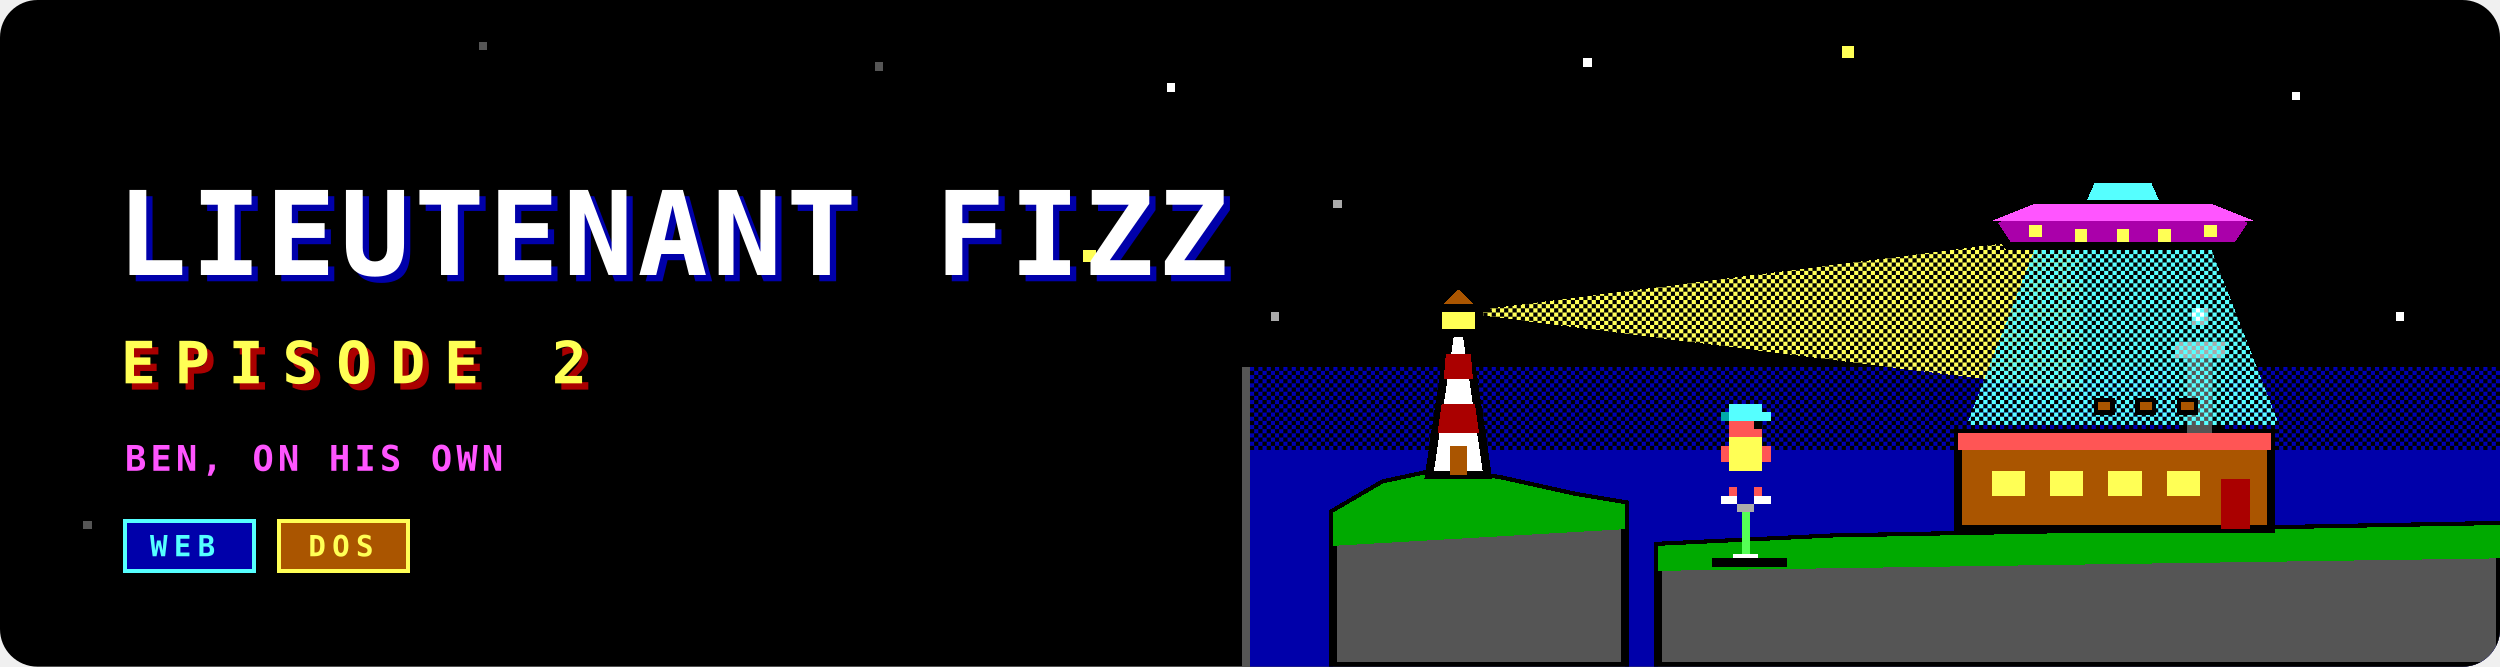
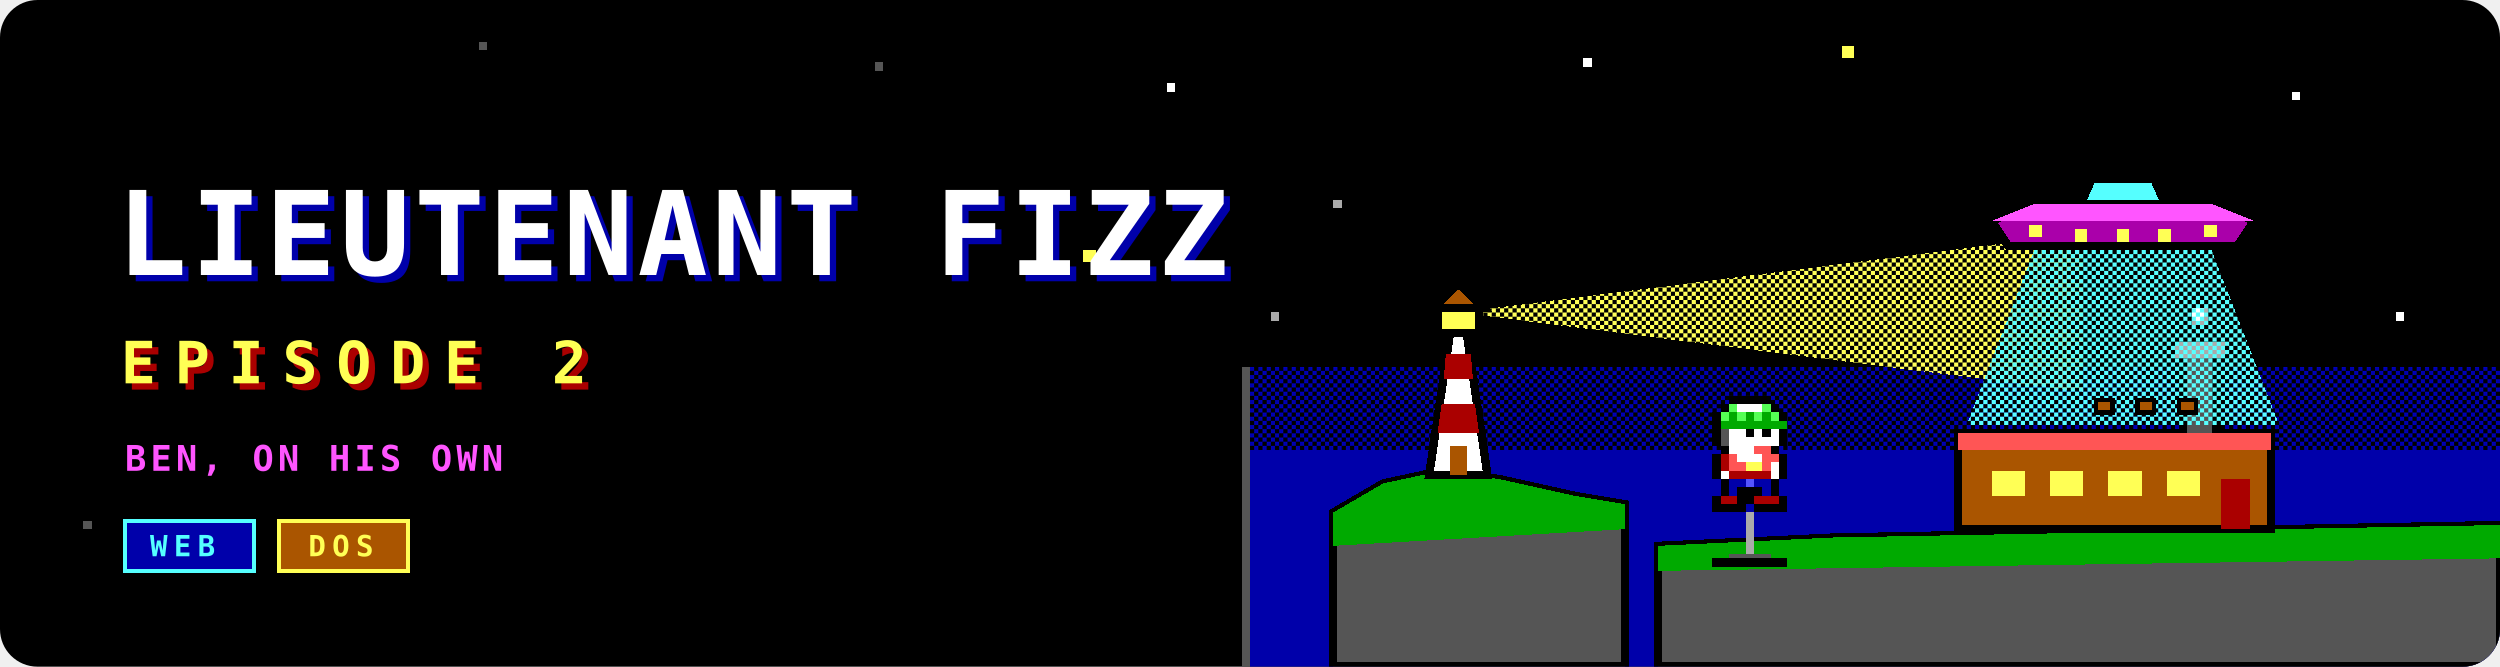
<svg xmlns="http://www.w3.org/2000/svg" width="1200" height="320" viewBox="0 0 1200 320" role="img" aria-labelledby="hero-title hero-desc">
  <style>
    @media (prefers-reduced-motion: reduce) {
      .motion { display: none; }
    }
    text { paint-order: stroke; }
  </style>
  <defs>
    <pattern id="dither-yellow" width="4" height="4" patternUnits="userSpaceOnUse">
      <rect x="0" y="0" width="2" height="2" fill="#ffff55" />
      <rect x="2" y="2" width="2" height="2" fill="#ffff55" />
    </pattern>
    <pattern id="dither-cyan" width="4" height="4" patternUnits="userSpaceOnUse">
      <rect x="0" y="0" width="2" height="2" fill="#55ffff" />
      <rect x="2" y="2" width="2" height="2" fill="#55ffff" />
    </pattern>
    <pattern id="dither-blue" width="4" height="4" patternUnits="userSpaceOnUse">
      <rect x="0" y="0" width="2" height="2" fill="#0000aa" />
      <rect x="2" y="2" width="2" height="2" fill="#0000aa" />
    </pattern>
    <clipPath id="frame">
      <rect width="1200" height="320" rx="18" />
    </clipPath>
  </defs>
  <rect width="1200" height="320" rx="18" fill="#000000" />
  <g clip-path="url(#frame)" shape-rendering="crispEdges">
    <rect x="600" y="176" width="600" height="16" fill="url(#dither-blue)" />
    <rect x="600" y="192" width="600" height="24" fill="url(#dither-blue)" />
    <rect x="600" y="216" width="600" height="24" fill="#0000aa" />
    <rect x="596" y="176" width="4" height="144" fill="#555555" />
    <g>
      <rect x="560" y="40" width="4" height="4" fill="#ffffff" />
      <rect x="640" y="96" width="4" height="4" fill="#aaaaaa" />
      <rect x="760" y="28" width="4" height="4" fill="#ffffff" />
      <rect x="1060" y="104" width="4" height="4" fill="#aaaaaa" />
      <rect x="1150" y="150" width="4" height="4" fill="#ffffff" />
      <rect x="420" y="30" width="4" height="4" fill="#555555" />
      <rect x="40" y="250" width="4" height="4" fill="#555555" />
      <rect x="610" y="150" width="4" height="4" fill="#aaaaaa" />
      <rect x="1100" y="44" width="4" height="4" fill="#ffffff" />
      <rect x="230" y="20" width="4" height="4" fill="#555555" />
    </g>
    <g class="motion" fill="#ffff55">
      <rect x="884" y="22" width="6" height="6">
        <animate attributeName="opacity" values="1;0.2;1" dur="2.6s" repeatCount="indefinite" />
      </rect>
      <rect x="520" y="120" width="6" height="6">
        <animate attributeName="opacity" values="0.8;0.2;0.8" dur="4.1s" repeatCount="indefinite" />
      </rect>
    </g>
    <rect x="600" y="240" width="600" height="80" fill="#0000aa" />
    <g class="motion" fill="#5555ff">
      <rect x="650" y="262" width="28" height="4">
        <animate attributeName="x" values="650;664;650" dur="2.6s" repeatCount="indefinite" />
      </rect>
      <rect x="720" y="290" width="36" height="4">
        <animate attributeName="x" values="720;706;720" dur="3s" repeatCount="indefinite" />
      </rect>
      <rect x="1120" y="270" width="32" height="4">
        <animate attributeName="x" values="1120;1134;1120" dur="2.2s" repeatCount="indefinite" />
      </rect>
    </g>
    <g class="motion">
      <g>
        <path d="M700,150 L1000,112 L1000,188 Z" fill="url(#dither-yellow)" />
        <animateTransform attributeName="transform" type="rotate" values="-14 700 150;14 700 150;-14 700 150" dur="6s" calcMode="spline" keyTimes="0;0.5;1" keySplines="0.45 0 0.55 1;0.45 0 0.55 1" repeatCount="indefinite" />
      </g>
    </g>
    <path d="M640,320 L640,246 L664,232 L692,226 L720,230 L756,238 L780,242 L780,320 Z" fill="#555555" stroke="#000000" stroke-width="4" />
    <path d="M640,246 L664,232 L692,226 L720,230 L756,238 L780,242 L780,254 L640,262 Z" fill="#00aa00" />
    <path d="M640,254 L664,240 L692,234 L720,238 L756,246 L780,250 L780,254 L640,262 Z" fill="#55ff55" opacity="0" />
    <g stroke="#000000" stroke-width="4" stroke-linejoin="miter">
      <path d="M686,228 L696,160 L704,160 L714,228 Z" fill="#ffffff" />
    </g>
    <path d="M692,194 L708,194 L710,208 L690,208 Z" fill="#aa0000" />
    <path d="M694,170 L706,170 L707,182 L693,182 Z" fill="#aa0000" />
    <rect x="690" y="148" width="20" height="12" fill="#ffff55" stroke="#000000" stroke-width="4" />
    <path d="M688,148 L700,136 L712,148 Z" fill="#aa5500" stroke="#000000" stroke-width="4" />
    <rect x="696" y="214" width="8" height="14" fill="#aa5500" />
    <path d="M796,320 L796,262 L880,258 L1200,252 L1200,320 Z" fill="#555555" stroke="#000000" stroke-width="4" />
    <path d="M796,262 L880,258 L1200,252 L1200,268 L796,274 Z" fill="#00aa00" />
    <g stroke="#000000" stroke-width="4">
      <rect x="940" y="208" width="150" height="46" fill="#aa5500" />
      <rect x="1048" y="168" width="16" height="42" fill="#555555" />
    </g>
    <rect x="940" y="208" width="150" height="8" fill="#ff5555" />
    <rect x="1044" y="164" width="24" height="8" fill="#aaaaaa" />
    <g fill="#ffff55">
      <rect x="956" y="226" width="16" height="12" />
      <rect x="984" y="226" width="16" height="12" />
      <rect x="1012" y="226" width="16" height="12" />
      <rect x="1040" y="226" width="16" height="12" />
    </g>
    <rect x="1066" y="230" width="14" height="24" fill="#aa0000" />
    <g class="motion" fill="#aaaaaa">
      <rect x="1052" y="148" width="8" height="8">
        <animateMotion dur="3s" repeatCount="indefinite" path="M0,0 L10,-30" />
        <animate attributeName="opacity" values="0.9;0" dur="3s" repeatCount="indefinite" />
      </rect>
      <rect x="1052" y="148" width="6" height="6" fill="#ffffff">
        <animateMotion dur="3s" begin="1.5s" repeatCount="indefinite" path="M0,0 L-6,-30" />
        <animate attributeName="opacity" values="0.9;0" dur="3s" begin="1.5s" repeatCount="indefinite" />
      </rect>
    </g>
    <g>
      <animateTransform attributeName="transform" type="translate" values="0,0;0,-6;0,0" dur="3s" repeatCount="indefinite" />
      <path d="M978,116 L1060,116 L1094,204 L944,204 Z" fill="url(#dither-cyan)" />
      <g class="motion" fill="#aa5500" stroke="#000000" stroke-width="2">
        <rect x="1006" y="192" width="8" height="6">
          <animateMotion dur="2.4s" repeatCount="indefinite" path="M0,0 L10,-74" />
          <animate attributeName="opacity" values="1;1;0" dur="2.4s" repeatCount="indefinite" />
        </rect>
        <rect x="1026" y="192" width="8" height="6">
          <animateMotion dur="2.4s" begin="0.8s" repeatCount="indefinite" path="M0,0 L-2,-74" />
          <animate attributeName="opacity" values="1;1;0" dur="2.4s" begin="0.8s" repeatCount="indefinite" />
        </rect>
        <rect x="1046" y="192" width="8" height="6">
          <animateMotion dur="2.4s" begin="1.6s" repeatCount="indefinite" path="M0,0 L-14,-74" />
          <animate attributeName="opacity" values="1;1;0" dur="2.4s" begin="1.6s" repeatCount="indefinite" />
        </rect>
      </g>
      <path d="M996,104 L1004,86 L1034,86 L1042,104 Z" fill="#55ffff" stroke="#000000" stroke-width="4" />
      <path d="M956,106 L976,98 L1062,98 L1082,106 L1074,118 L964,118 Z" fill="#aa00aa" stroke="#000000" stroke-width="4" />
      <path d="M976,98 L1062,98 L1082,106 L956,106 Z" fill="#ff55ff" />
      <g fill="#ffff55">
        <rect x="974" y="108" width="6" height="6" />
        <rect x="996" y="110" width="6" height="6" />
        <rect x="1016" y="110" width="6" height="6" />
        <rect x="1036" y="110" width="6" height="6" />
        <rect x="1058" y="108" width="6" height="6" />
      </g>
    </g>
    <g>
      <animateTransform attributeName="transform" type="translate" values="0,0;0,-44;0,0" dur="1.4s" calcMode="spline" keyTimes="0;0.5;1" keySplines="0.2 0.6 0.4 1;0.6 0 0.8 0.4" repeatCount="indefinite" />
-       <g transform="translate(822,194) scale(4)">
-         <rect x="2" y="0" width="4" height="1" fill="#55ffff" />
-         <rect x="1" y="1" width="6" height="1" fill="#55ffff" />
-         <rect x="1" y="1" width="1" height="1" fill="#00aaaa" />
-         <rect x="2" y="2" width="4" height="2" fill="#ff5555" />
-         <rect x="5" y="2" width="1" height="1" fill="#000000" />
-         <rect x="2" y="4" width="4" height="4" fill="#ffff55" />
-         <rect x="1" y="5" width="1" height="2" fill="#ff5555" />
-         <rect x="6" y="5" width="1" height="2" fill="#ff5555" />
-         <rect x="2" y="8" width="4" height="2" fill="#0000aa" />
-         <rect x="2" y="10" width="1" height="1" fill="#ff5555" />
-         <rect x="5" y="10" width="1" height="1" fill="#ff5555" />
-         <rect x="1" y="11" width="2" height="1" fill="#ffffff" />
-         <rect x="5" y="11" width="2" height="1" fill="#ffffff" />
-         <rect x="3" y="12" width="2" height="1" fill="#aaaaaa" />
-         <rect x="3.5" y="13" width="1" height="5" fill="#55ff55" />
-         <rect x="2.5" y="18" width="3" height="1" fill="#ffffff" />
+       <g transform="translate(822,190) scale(4)">
+         <rect x="2" y="0" width="5" height="1" fill="#000000" />
+         <rect x="1" y="1" width="1" height="1" fill="#000000" />
+         <rect x="2" y="1" width="1" height="1" fill="#55ff55" />
+         <rect x="3" y="1" width="3" height="1" fill="#ffffff" />
+         <rect x="6" y="1" width="1" height="1" fill="#55ff55" />
+         <rect x="7" y="1" width="1" height="1" fill="#000000" />
+         <rect x="0" y="2" width="1" height="1" fill="#000000" />
+         <rect x="1" y="2" width="1" height="1" fill="#55ff55" />
+         <rect x="2" y="2" width="1" height="1" fill="#00aa00" />
+         <rect x="3" y="2" width="1" height="1" fill="#55ff55" />
+         <rect x="4" y="2" width="1" height="1" fill="#00aa00" />
+         <rect x="5" y="2" width="1" height="1" fill="#55ff55" />
+         <rect x="6" y="2" width="1" height="1" fill="#00aa00" />
+         <rect x="7" y="2" width="1" height="1" fill="#55ff55" />
+         <rect x="8" y="2" width="1" height="1" fill="#000000" />
+         <rect x="0" y="3" width="1" height="1" fill="#000000" />
+         <rect x="1" y="3" width="8" height="1" fill="#00aa00" />
+         <rect x="0" y="4" width="1" height="1" fill="#000000" />
+         <rect x="1" y="4" width="1" height="1" fill="#555555" />
+         <rect x="2" y="4" width="2" height="1" fill="#ffffff" />
+         <rect x="4" y="4" width="1" height="1" fill="#000000" />
+         <rect x="5" y="4" width="1" height="1" fill="#ffffff" />
+         <rect x="6" y="4" width="1" height="1" fill="#000000" />
+         <rect x="7" y="4" width="1" height="1" fill="#ffffff" />
+         <rect x="8" y="4" width="1" height="1" fill="#000000" />
+         <rect x="0" y="5" width="1" height="1" fill="#000000" />
+         <rect x="1" y="5" width="1" height="1" fill="#555555" />
+         <rect x="2" y="5" width="6" height="1" fill="#ffffff" />
+         <rect x="8" y="5" width="1" height="1" fill="#000000" />
+         <rect x="1" y="6" width="1" height="1" fill="#000000" />
+         <rect x="2" y="6" width="3" height="1" fill="#ffffff" />
+         <rect x="5" y="6" width="2" height="1" fill="#ff5555" />
+         <rect x="7" y="6" width="1" height="1" fill="#000000" />
+         <rect x="0" y="7" width="1" height="1" fill="#000000" />
+         <rect x="1" y="7" width="1" height="1" fill="#aa0000" />
+         <rect x="2" y="7" width="1" height="1" fill="#ff5555" />
+         <rect x="3" y="7" width="3" height="1" fill="#ffffff" />
+         <rect x="6" y="7" width="2" height="1" fill="#ff5555" />
+         <rect x="8" y="7" width="1" height="1" fill="#000000" />
+         <rect x="0" y="8" width="1" height="1" fill="#000000" />
+         <rect x="1" y="8" width="1" height="1" fill="#aa0000" />
+         <rect x="2" y="8" width="2" height="1" fill="#ff5555" />
+         <rect x="4" y="8" width="2" height="1" fill="#ffff55" />
+         <rect x="6" y="8" width="1" height="1" fill="#ff5555" />
+         <rect x="7" y="8" width="1" height="1" fill="#ffffff" />
+         <rect x="8" y="8" width="1" height="1" fill="#000000" />
+         <rect x="0" y="9" width="1" height="1" fill="#000000" />
+         <rect x="1" y="9" width="1" height="1" fill="#ffffff" />
+         <rect x="2" y="9" width="5" height="1" fill="#aa0000" />
+         <rect x="7" y="9" width="1" height="1" fill="#ffffff" />
+         <rect x="8" y="9" width="1" height="1" fill="#000000" />
+         <rect x="1" y="10" width="1" height="1" fill="#000000" />
+         <rect x="2" y="10" width="2" height="1" fill="#0000aa" />
+         <rect x="4" y="10" width="1" height="1" fill="#5555ff" />
+         <rect x="5" y="10" width="2" height="1" fill="#0000aa" />
+         <rect x="7" y="10" width="1" height="1" fill="#000000" />
+         <rect x="1" y="11" width="1" height="1" fill="#000000" />
+         <rect x="2" y="11" width="1" height="1" fill="#0000aa" />
+         <rect x="3" y="11" width="3" height="1" fill="#000000" />
+         <rect x="6" y="11" width="1" height="1" fill="#0000aa" />
+         <rect x="7" y="11" width="1" height="1" fill="#000000" />
+         <rect x="0" y="12" width="1" height="1" fill="#000000" />
+         <rect x="1" y="12" width="2" height="1" fill="#aa0000" />
+         <rect x="3" y="12" width="2" height="1" fill="#000000" />
+         <rect x="5" y="12" width="3" height="1" fill="#aa0000" />
+         <rect x="8" y="12" width="1" height="1" fill="#000000" />
+         <rect x="0" y="13" width="4" height="1" fill="#000000" />
+         <rect x="5" y="13" width="4" height="1" fill="#000000" />
+         <rect x="4" y="14" width="1" height="5" fill="#aaaaaa" />
+         <rect x="2" y="19" width="5" height="1" fill="#555555" />
      </g>
    </g>
    <rect x="822" y="268" width="36" height="4" fill="#000000" />
    <g font-family="'JetBrains Mono', 'DejaVu Sans Mono', Menlo, Consolas, monospace" font-weight="bold">
      <text x="59" y="135" font-size="56" fill="#0000aa" letter-spacing="2">LIEUTENANT FIZZ</text>
      <text x="56" y="132" font-size="56" fill="#ffffff" letter-spacing="2">LIEUTENANT FIZZ</text>
      <text x="61" y="187" font-size="28" fill="#aa0000" letter-spacing="9">EPISODE 2</text>
      <text x="58" y="184" font-size="28" fill="#ffff55" letter-spacing="9">EPISODE 2</text>
      <text x="60" y="226" font-size="17" fill="#ff55ff" letter-spacing="2">BEN, ON HIS OWN</text>
      <g font-size="14" letter-spacing="3">
        <rect x="60" y="250" width="62" height="24" fill="#0000aa" stroke="#55ffff" stroke-width="2" />
        <text x="72" y="267" fill="#55ffff">WEB</text>
        <rect x="134" y="250" width="62" height="24" fill="#aa5500" stroke="#ffff55" stroke-width="2" />
        <text x="148" y="267" fill="#ffff55">DOS</text>
      </g>
    </g>
  </g>
</svg>
